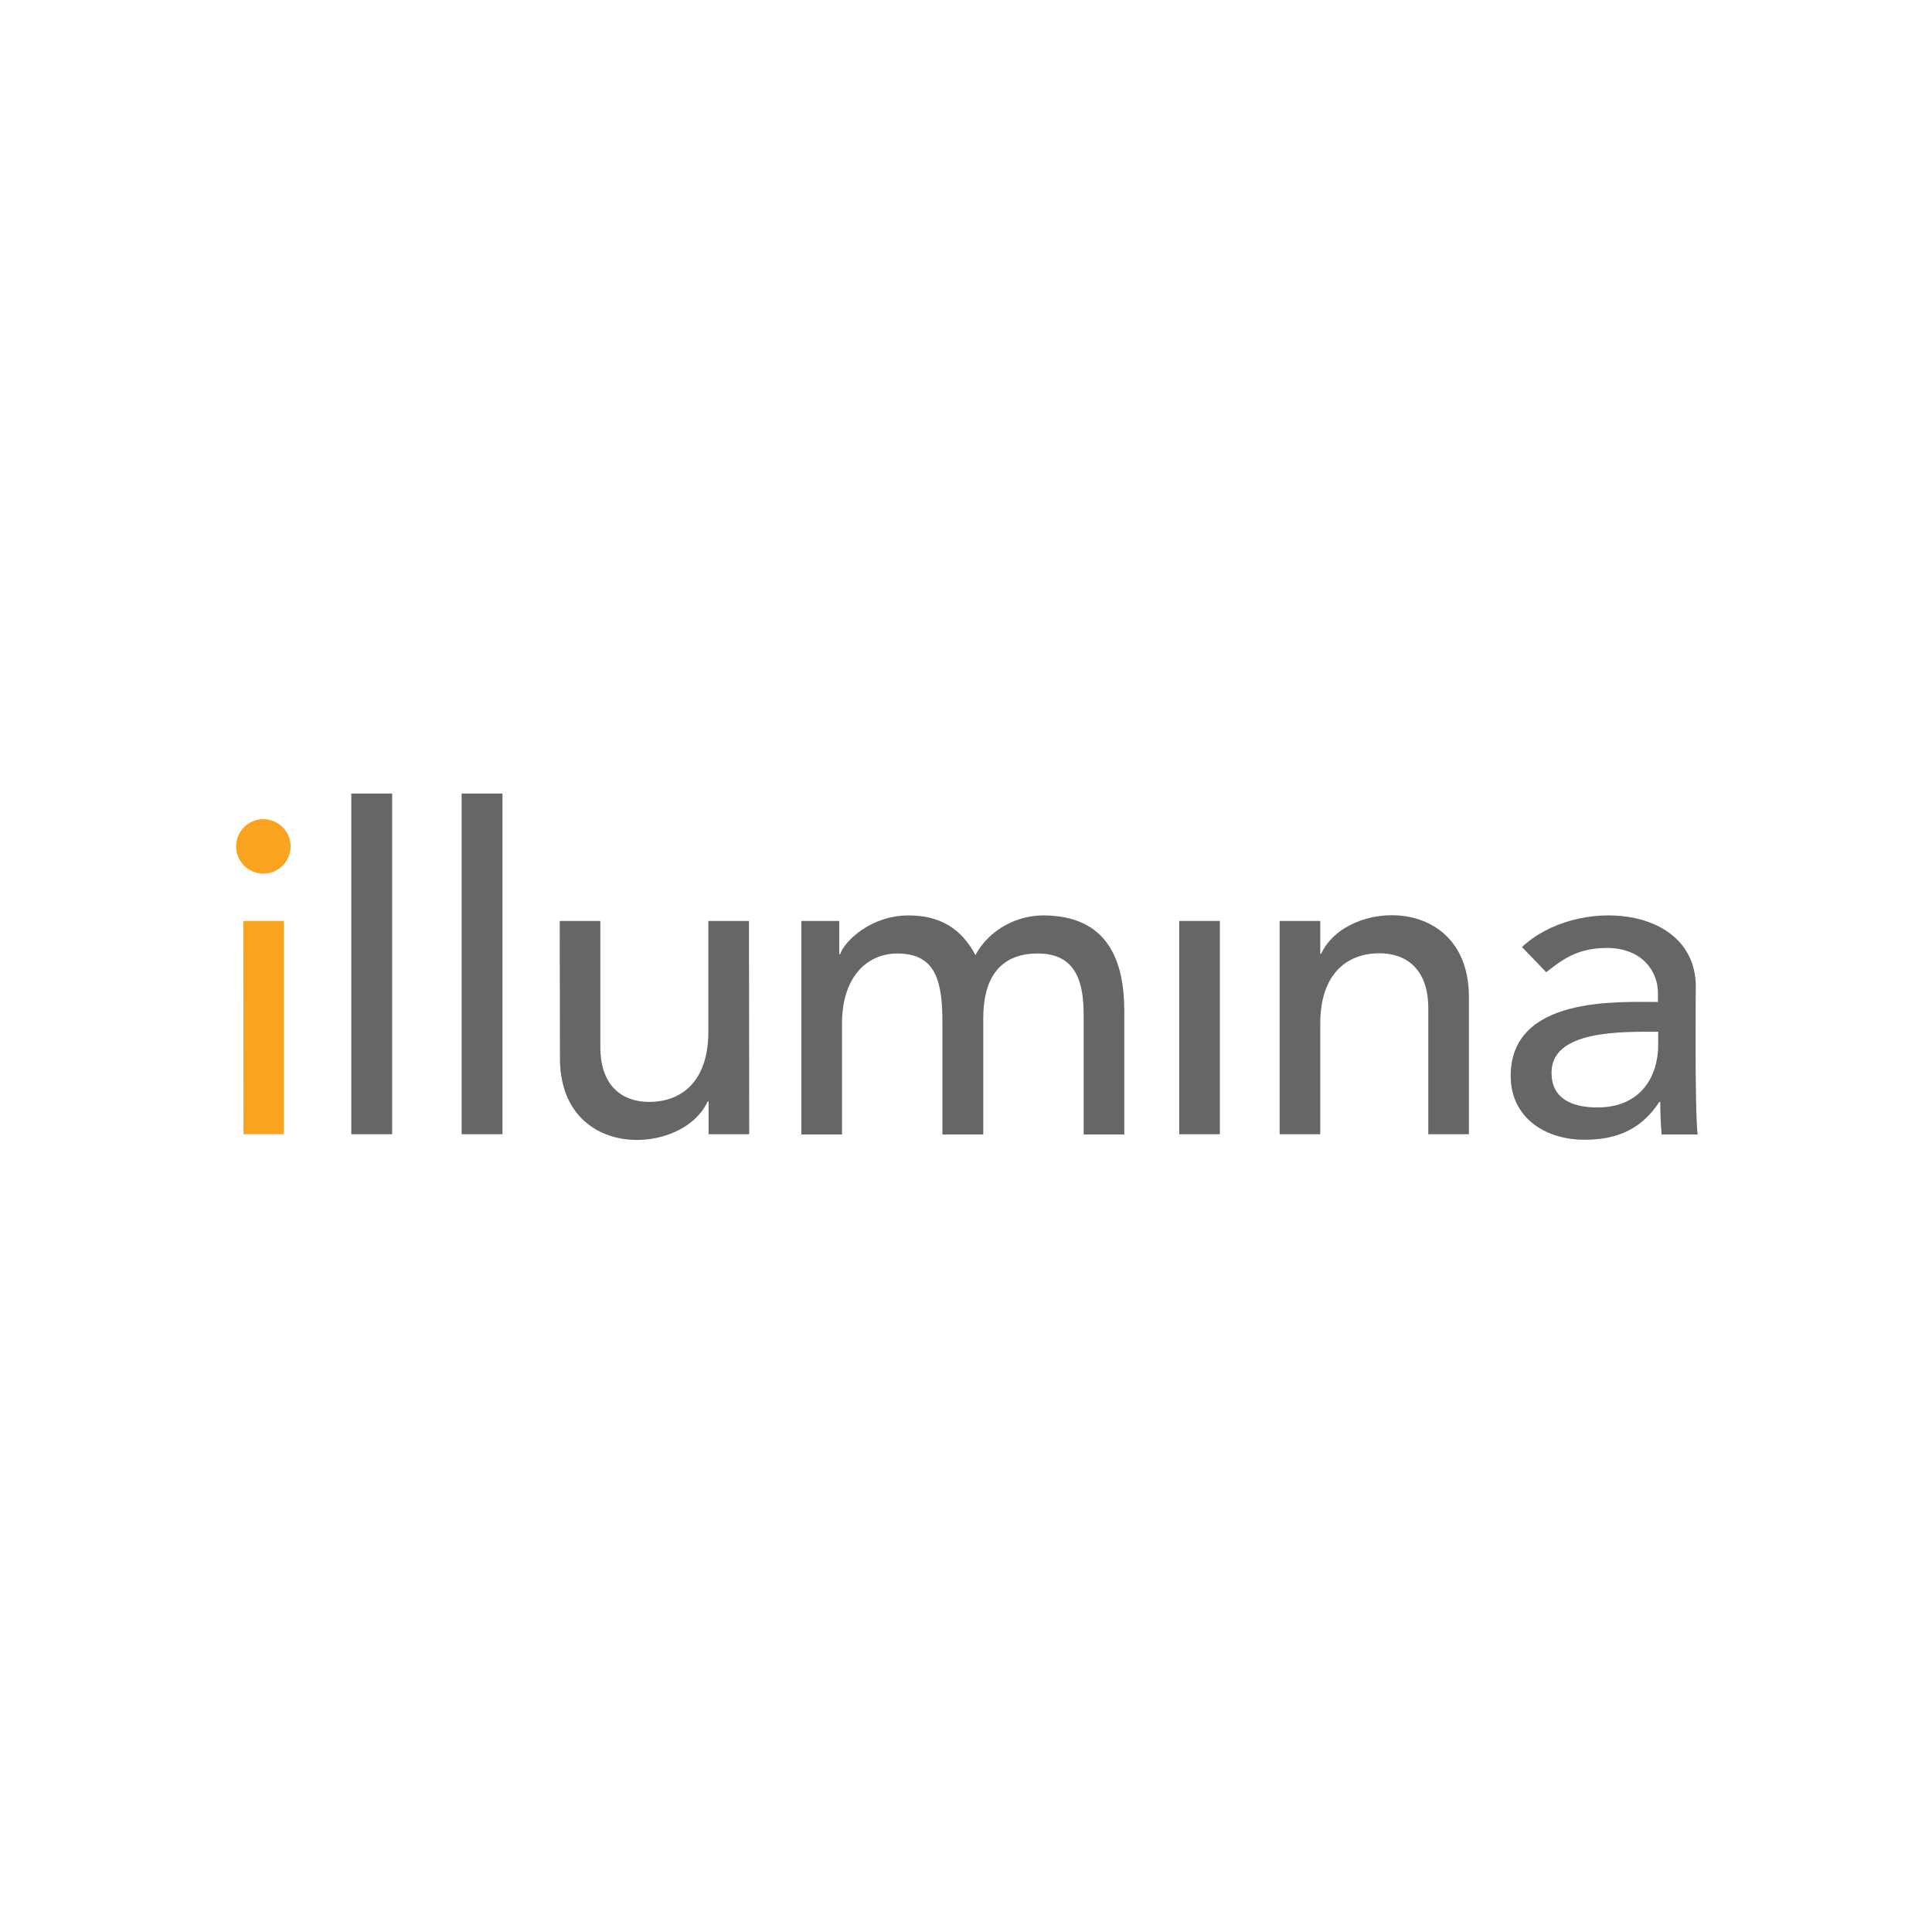
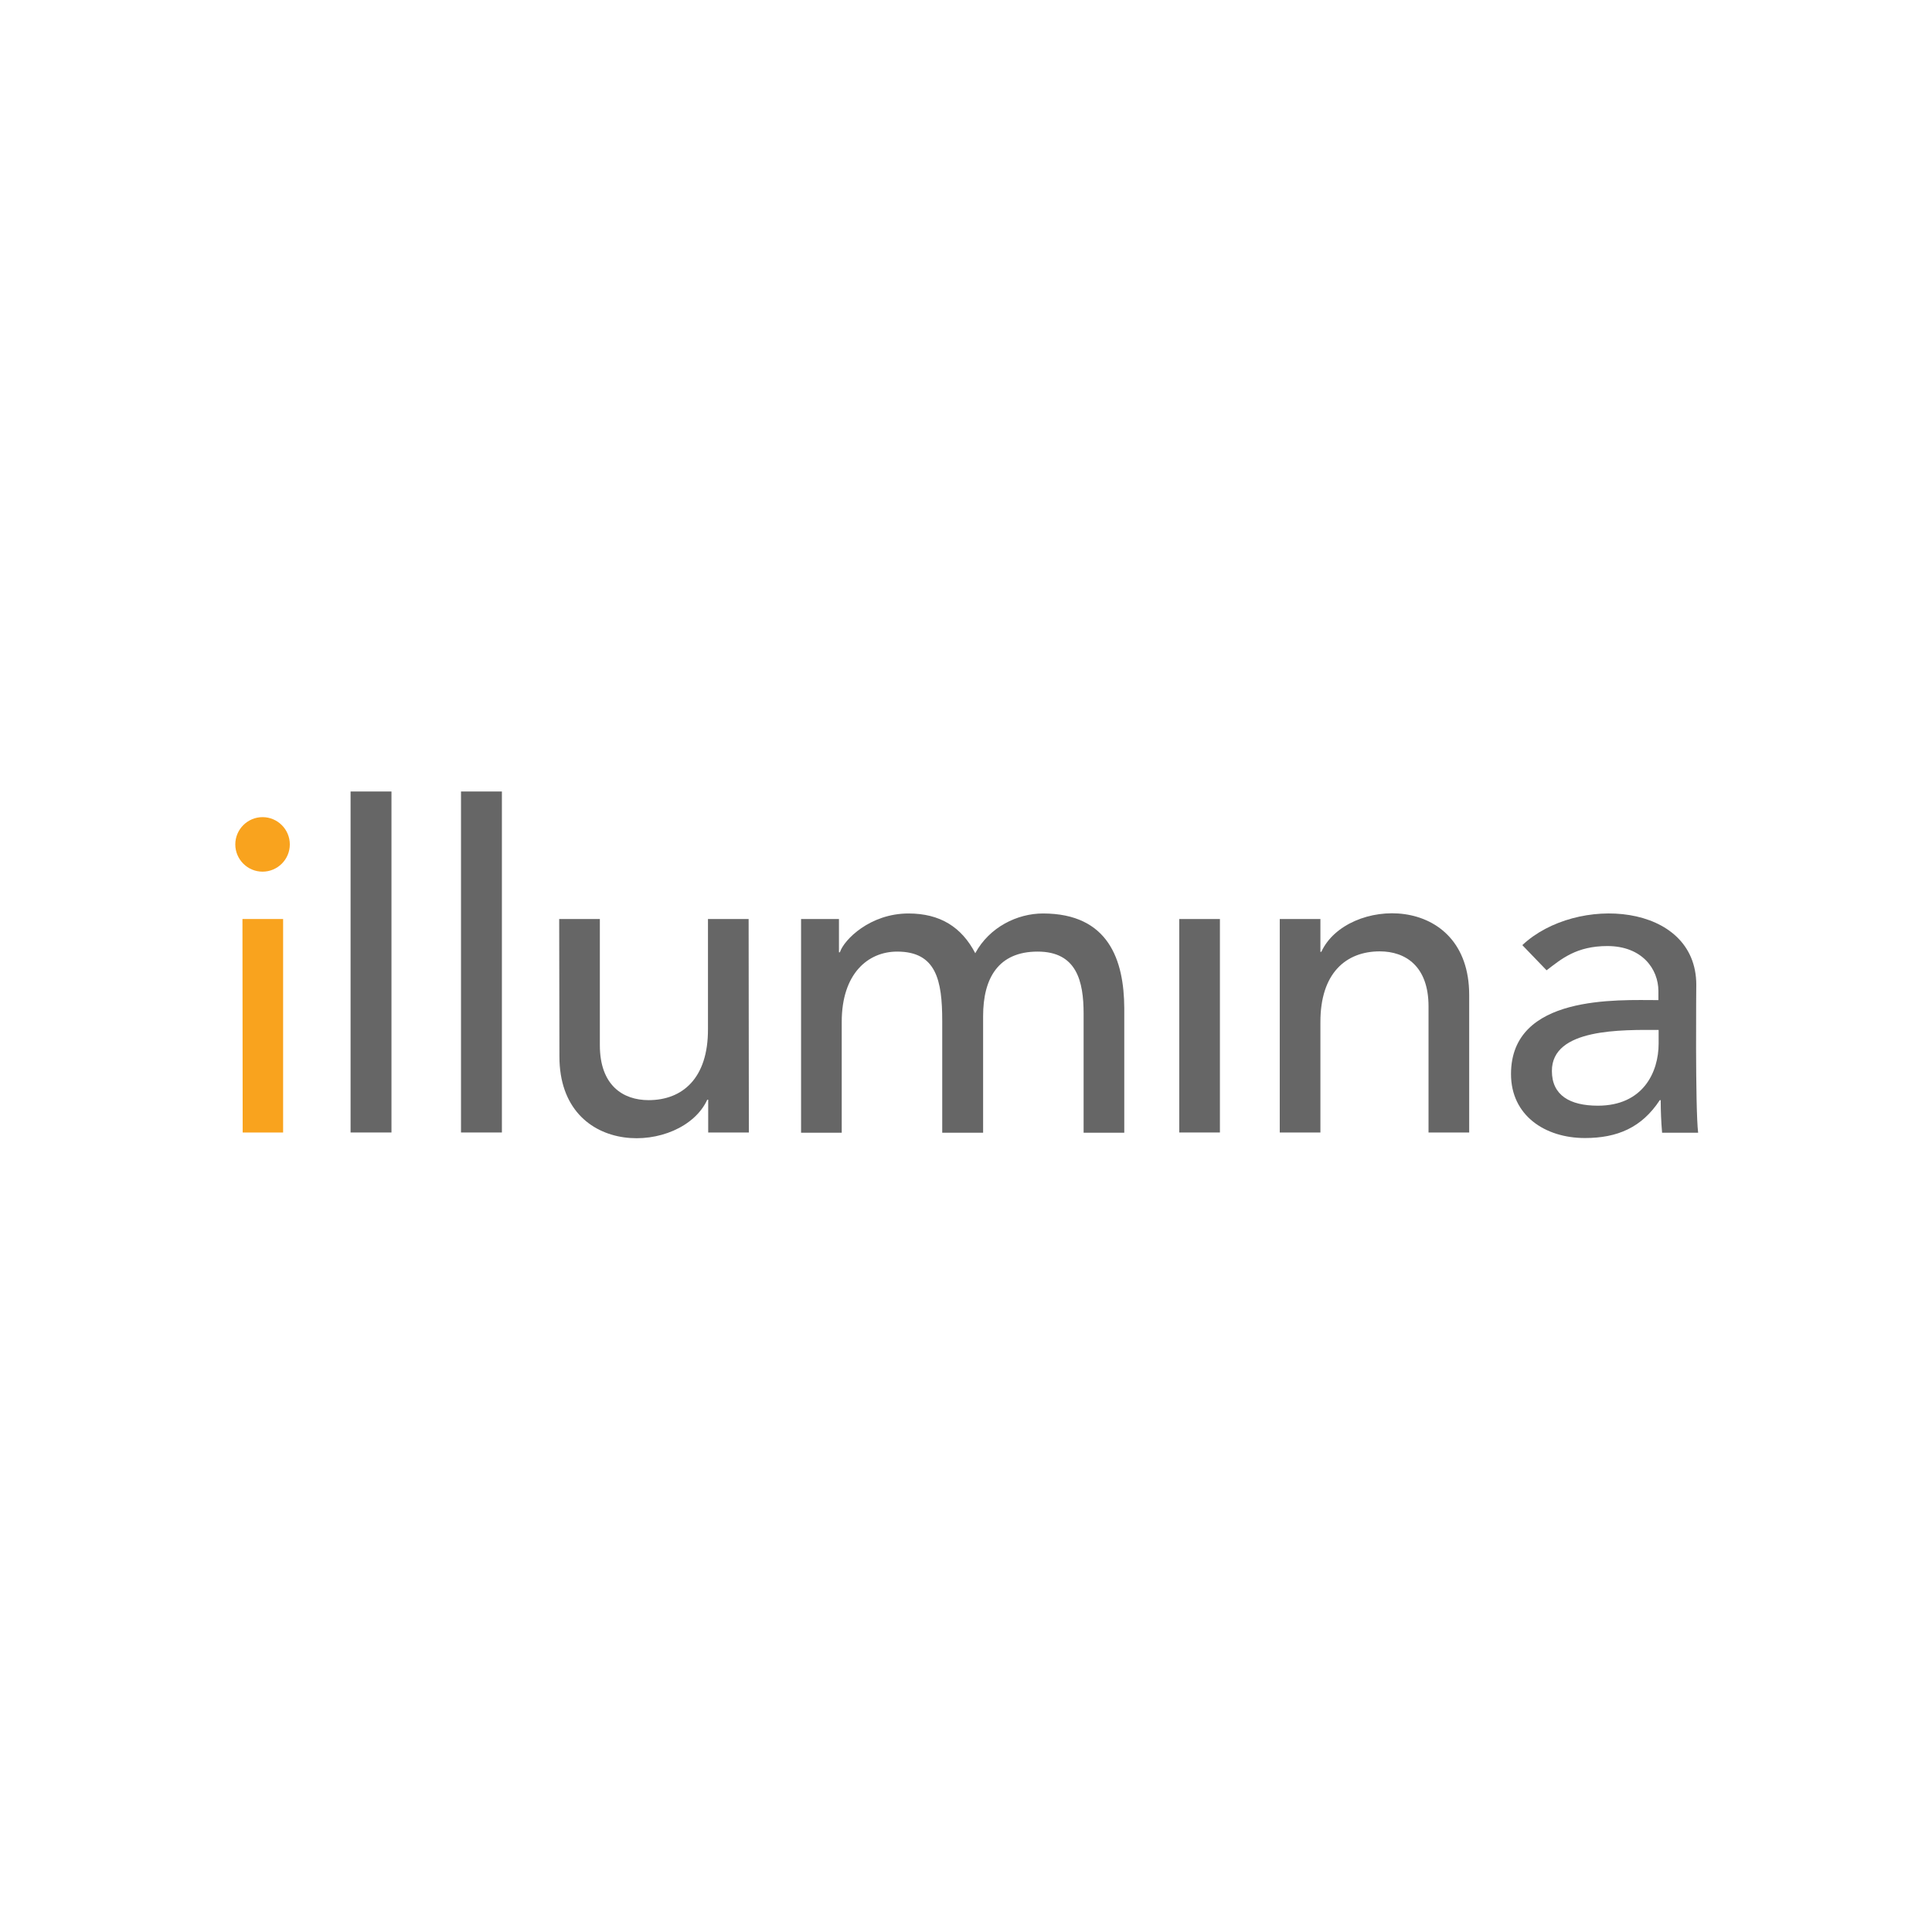
<svg xmlns="http://www.w3.org/2000/svg" viewBox="0 0 56 56">
  <rect x="0" y="0" width="56" height="56" fill="#fff" />
-   <g transform="translate(6.844,22.941) scale(0.066903)" fill-rule="evenodd" clip-rule="evenodd">
-     <g transform="translate(3,0)">
-       <polyline fill="#F9A31E" points="0.1,56.1 0.2,148.5 17.7,148.5 17.7,56.1 0.1,56.1" />
-       <polyline fill="#666666" points="46.9,0.9 46.9,148.5 64.6,148.5 64.6,0.9 46.9,0.9" />
-       <polygon fill="#666666" points="94.7,148.5 112.4,148.5 112.4,0.9 94.7,0.9" />
-       <path fill="#666666" d="M219.3,148.5h-17.6v-14.2h-0.4c-10.9,23.8-64,25.9-64-18.7l-0.1-59.5h17.6v54.6c0,17.4,10,23.8,21.1,23.8c14.6,0,25.8-9.4,25.7-30.8V56.1h17.6L219.3,148.5" />
-     </g>
-     <path fill="#666666" d="M244.9,56.1h16.4v14.4h0.4c1.8-5.5,13.1-16.8,29.7-16.8c13.7,0,23,5.9,28.9,17.2c6.1-11.3,18.2-17.2,29.3-17.2c28.5,0,35.1,20.3,35.2,41v53.9h-17.6V97.1c0-14.1-3-26.9-19.9-26.9c-17,0-23.6,11.5-23.6,27.9v50.5H306v-48.4c0-17.6-2.6-30-19.5-30c-12.7,0-24,9.6-24,30.4v48h-17.6V56.1" />
-     <polygon fill="#666666" points="408.6,148.5 426.2,148.5 426.2,56.1 408.6,56.1" />
-     <path fill="#666666" d="M452.1,56.1h17.6v14.2h0.4c10.9-23.8,64-25.9,64,18.7v59.5h-17.6V93.9c0-17.4-10-23.8-21.1-23.8c-14.6,0-25.8,9.4-25.7,30.8v47.6h-17.6L452.1,56.1" />
-     <g transform="translate(0,12)">
-       <path fill="#666666" d="M567.6,66.3c6.4-4.9,12.9-10.5,26.3-10.5c15,0,22.1,9.9,22.1,19.5v3.9c-17.6,0-63.8-2.5-63.8,32c0,18,14.8,27.7,32,27.7c14,0,24.6-4.5,32.4-16.4h0.4c0,4.7,0.2,9.4,0.6,14.1h15.6c-1.3-10.7-0.8-65-0.8-64c0-35.6-51.9-39.2-75.3-17.2L567.6,66.3z M616.1,92.1V98c0,12.5-6.8,26.9-26.3,26.9c-12.1,0-19.9-4.5-19.9-15C569.8,91.3,600.3,92.1,616.1,92.1L616.1,92.1z" />
-       <path fill="#F9A31E" d="M11.8,0C5.3,0,0,5.3,0,11.8s5.3,11.8,11.8,11.8s11.8-5.3,11.8-11.8S18.3,0,11.8,0" />
+   <g transform="translate(-0.03,-0.08) scale(1.0009)">
+     <g transform="translate(6.844,22.941) scale(0.066903)" fill-rule="evenodd" clip-rule="evenodd">
+       <g transform="translate(3,0)">
+         <polyline fill="#F9A31E" points="0.1,56.1 0.2,148.5 17.7,148.5 17.7,56.1 0.1,56.1" />
+         <polyline fill="#666666" points="46.9,0.9 46.9,148.5 64.6,148.5 64.6,0.9 46.9,0.9" />
+         <polygon fill="#666666" points="94.7,148.5 112.4,148.5 112.4,0.9 94.7,0.9" />
+         <path fill="#666666" d="M219.3,148.5h-17.6v-14.2h-0.4c-10.9,23.8-64,25.9-64-18.7l-0.1-59.5h17.6v54.6c0,17.4,10,23.8,21.1,23.8c14.6,0,25.8-9.4,25.7-30.8V56.1h17.6L219.3,148.5" />
+       </g>
+       <path fill="#666666" d="M244.9,56.1h16.4v14.4h0.4c1.8-5.5,13.1-16.8,29.7-16.8c13.7,0,23,5.9,28.9,17.2c6.1-11.3,18.2-17.2,29.3-17.2c28.5,0,35.1,20.3,35.2,41v53.9h-17.6V97.1c0-14.1-3-26.9-19.9-26.9c-17,0-23.6,11.5-23.6,27.9v50.5H306v-48.4c0-17.6-2.6-30-19.5-30c-12.7,0-24,9.6-24,30.4v48h-17.6V56.1" />
+       <polygon fill="#666666" points="408.6,148.5 426.2,148.5 426.2,56.1 408.6,56.1" />
+       <path fill="#666666" d="M452.1,56.1h17.6v14.2h0.4c10.9-23.8,64-25.9,64,18.7v59.5h-17.6V93.9c0-17.4-10-23.8-21.1-23.8c-14.6,0-25.8,9.4-25.7,30.8v47.6h-17.6L452.1,56.1" />
+       <g transform="translate(0,12)">
+         <path fill="#666666" d="M567.6,66.3c6.4-4.9,12.9-10.5,26.3-10.5c15,0,22.1,9.9,22.1,19.5v3.9c-17.6,0-63.8-2.5-63.8,32c0,18,14.8,27.7,32,27.7c14,0,24.6-4.5,32.4-16.4h0.4c0,4.7,0.2,9.4,0.6,14.1h15.6c-1.3-10.7-0.8-65-0.8-64c0-35.6-51.9-39.2-75.3-17.2L567.6,66.3z M616.1,92.1V98c0,12.5-6.8,26.9-26.3,26.9c-12.1,0-19.9-4.5-19.9-15C569.8,91.3,600.3,92.1,616.1,92.1L616.1,92.1z" />
+         <path fill="#F9A31E" d="M11.8,0C5.3,0,0,5.3,0,11.8s5.3,11.8,11.8,11.8s11.8-5.3,11.8-11.8S18.3,0,11.8,0" />
+       </g>
    </g>
  </g>
</svg>
